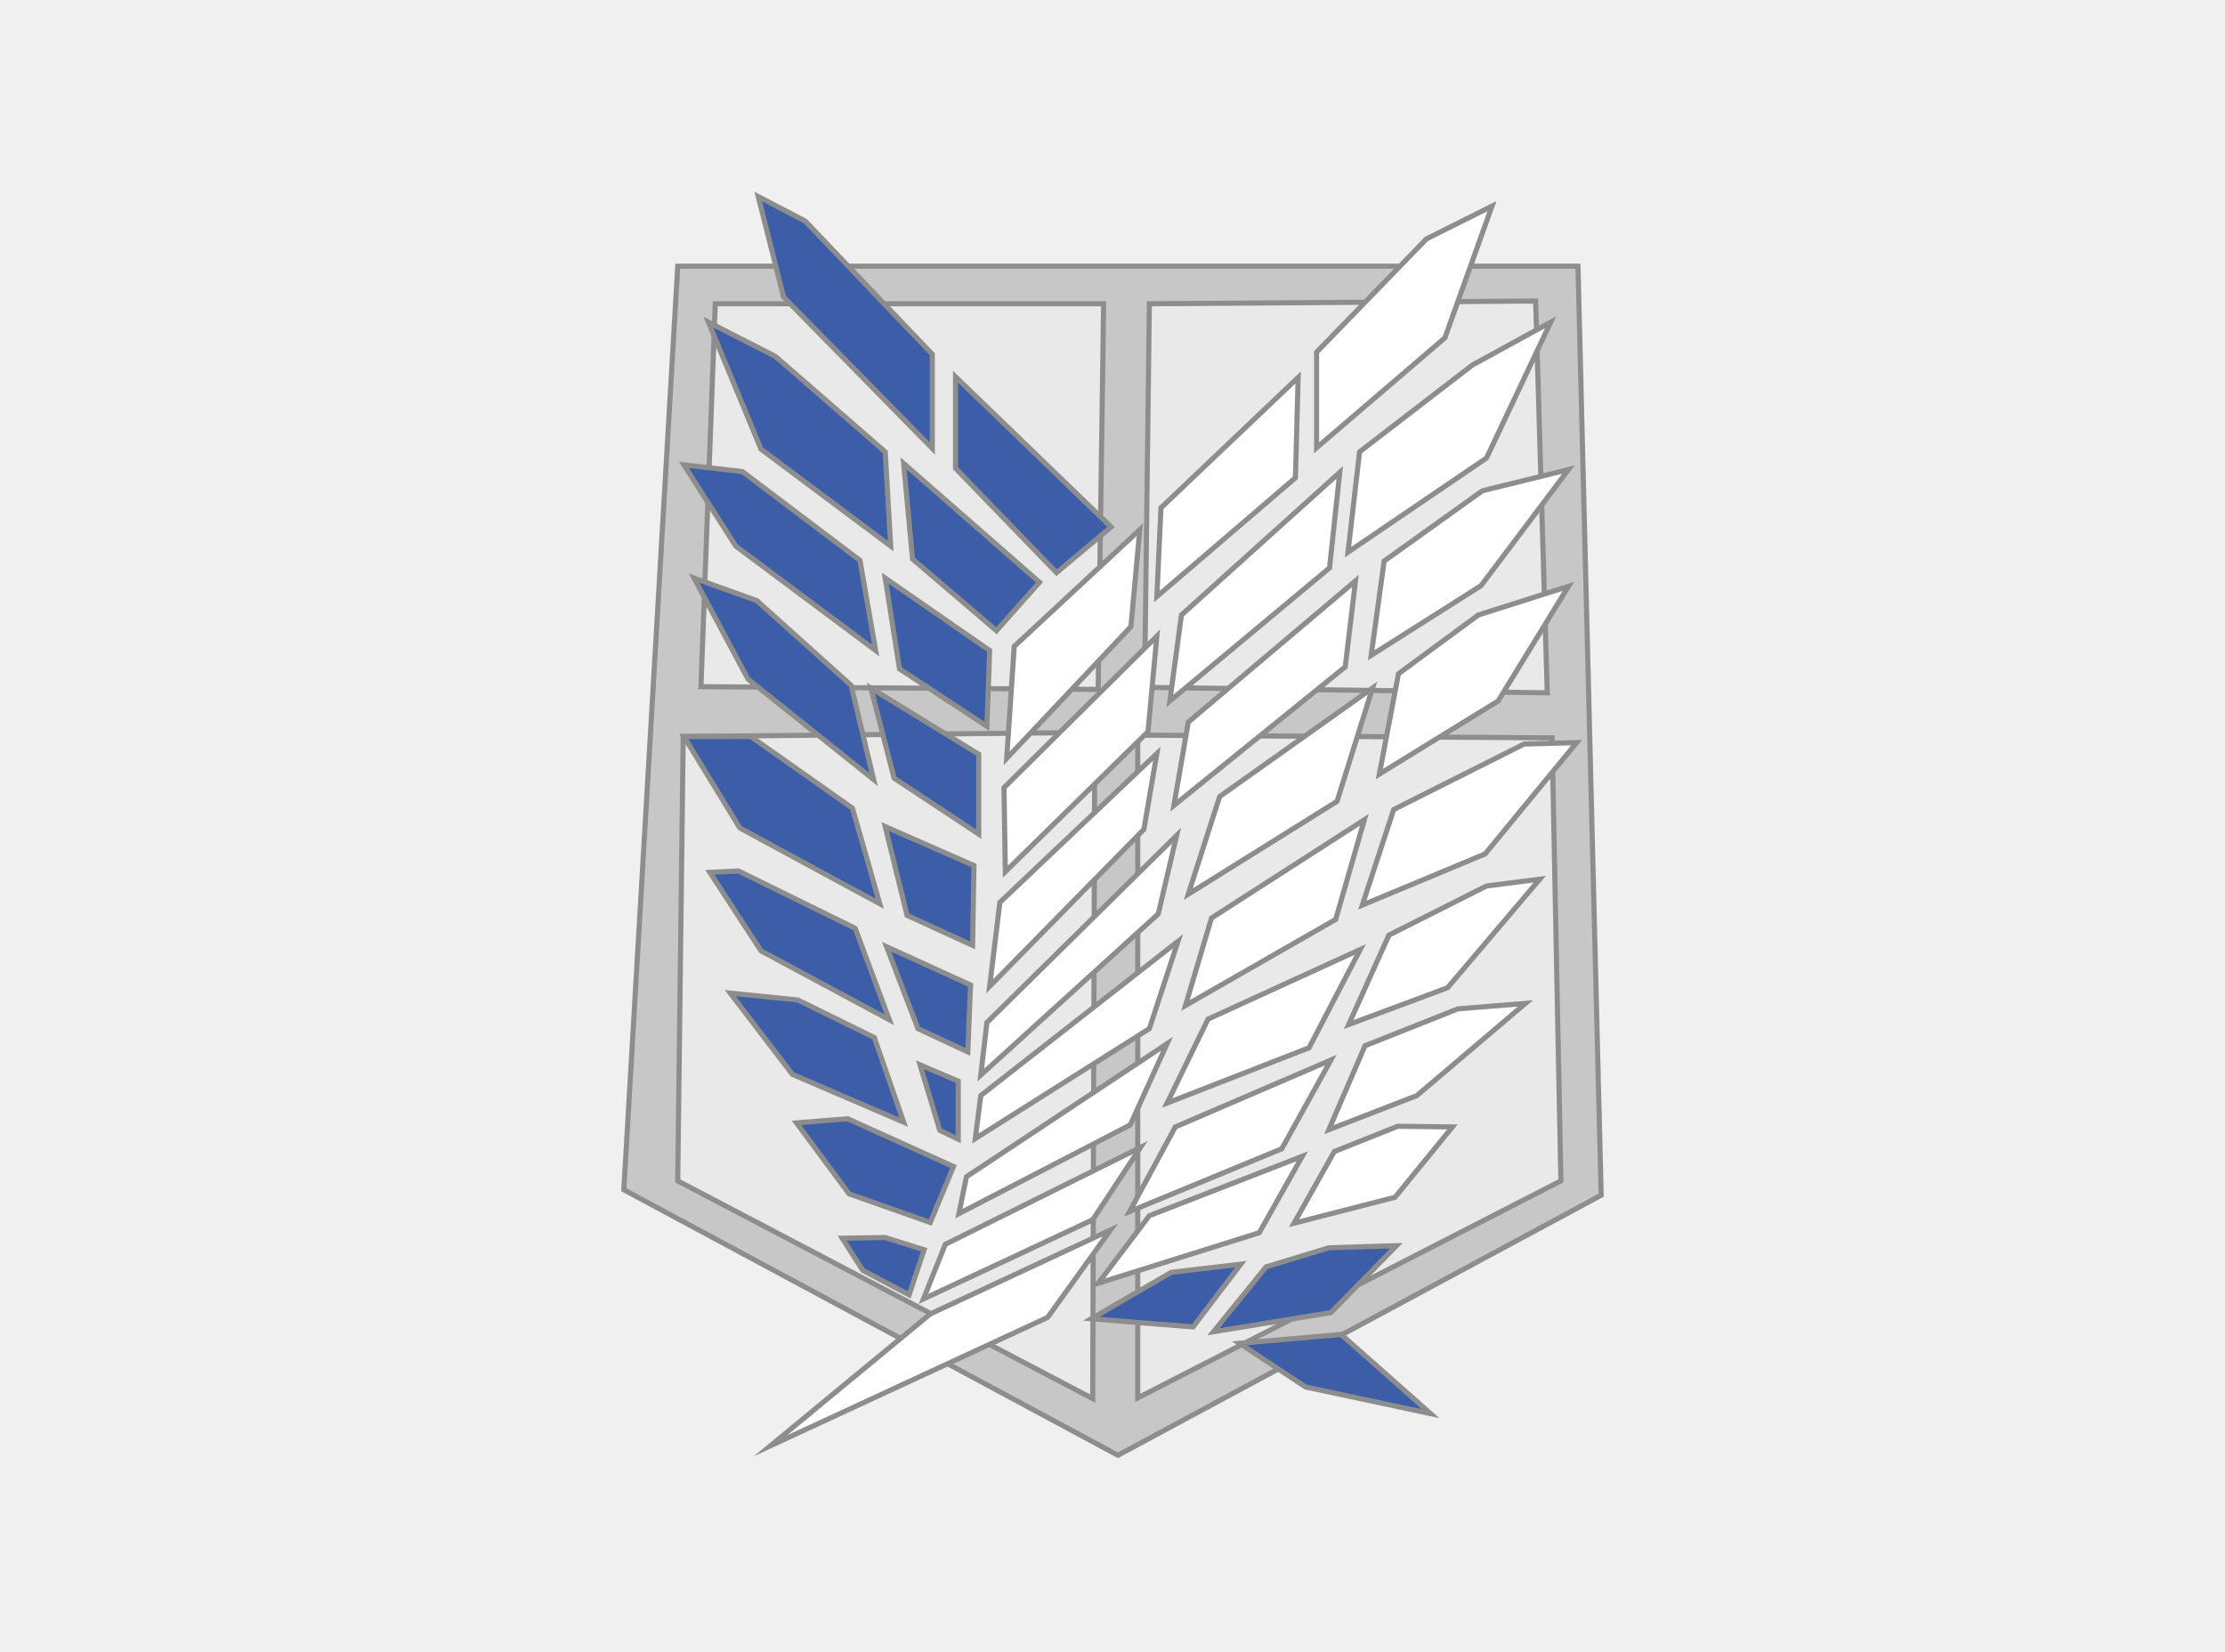
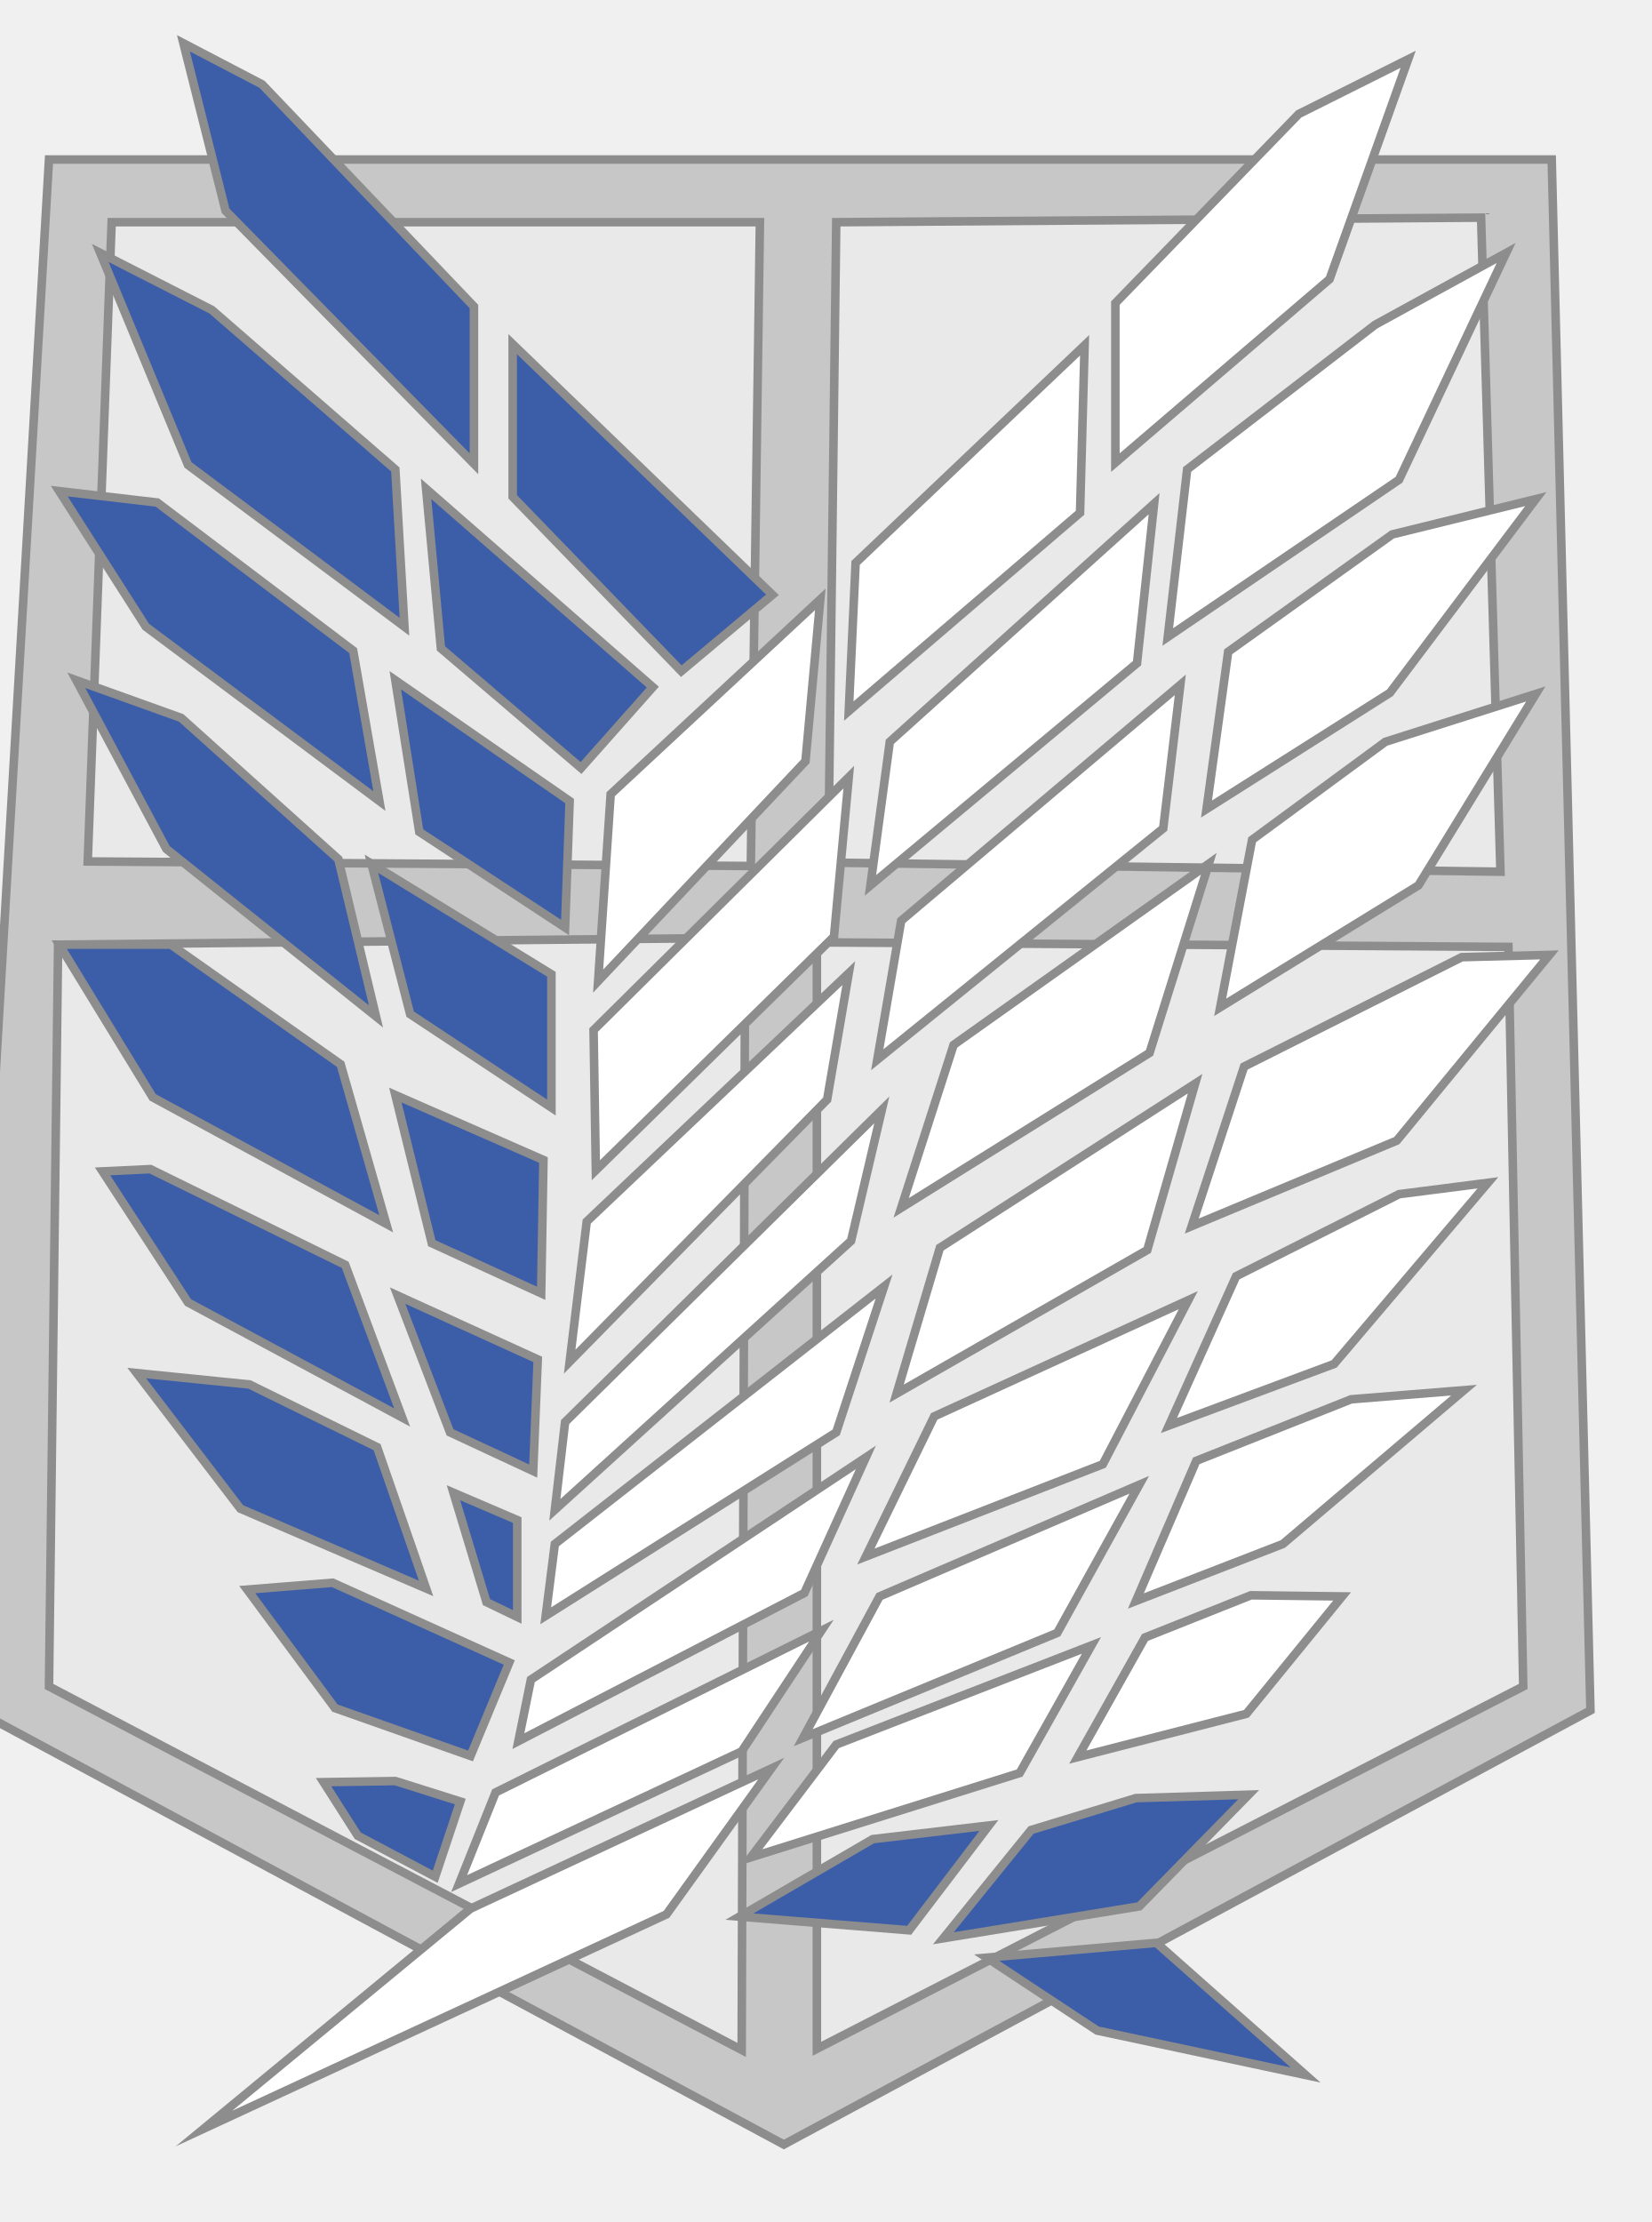
- <svg xmlns="http://www.w3.org/2000/svg" version="1.0" id="Layer_1" x="0px" y="0px" viewBox="0 0 326 242" xml:space="preserve">
+ <svg xmlns="http://www.w3.org/2000/svg" version="1.1" viewBox="95 25 145 195">
  <style type="text/css">
	.st0{fill:#C8C7C7;}
	.st1{fill:none;stroke:#8D8D8D;stroke-width:0.75;stroke-miterlimit:10;}
	.st2{fill:#E9E9E9;}
	.st3{fill:#3C5EA9;}
	.st4{fill:#FFFFFF;}
	.st5{fill:none;}
</style>
  <g id="g10">
    <g id="g12">
      <path id="path14" class="st0" d="M99.3,39h131.9l3.4,136.1l-70.8,38.1l-72.4-38.9L99.3,39z" />
    </g>
    <g id="g16">
      <path id="path18" class="st1" d="M99.3,39h131.9l3.4,136.1l-70.8,38.1l-72.4-38.9L99.3,39z" />
    </g>
    <g id="g20">
      <path id="path22" class="st2" d="M104.8,44.5h56.9l-0.8,56.5l-58.2-0.4L104.8,44.5z" />
    </g>
    <g id="g24">
      <path id="path26" class="st1" d="M104.8,44.5h56.9l-0.8,56.5l-58.2-0.4L104.8,44.5z" />
    </g>
    <g id="g28">
      <path id="path30" class="st2" d="M168.4,44.5l56.6-0.4l1.7,57.4l-59-0.8L168.4,44.5z" />
    </g>
    <g id="g32">
      <path id="path34" class="st1" d="M168.4,44.5l56.6-0.4l1.7,57.4l-59-0.8L168.4,44.5z" />
    </g>
    <g id="g36">
      <path id="path38" class="st2" d="M228.7,173l-62,31.8v-97.1l60.7,0.4L228.7,173z" />
    </g>
    <g id="g40">
      <path id="path42" class="st1" d="M228.7,173l-62,31.8v-97.1l60.7,0.4L228.7,173z" />
    </g>
    <g id="g44">
      <path id="path46" class="st2" d="M160.1,204.9L99.3,173l0.8-65.1l60.3-0.6L160.1,204.9z" />
    </g>
    <g id="g48">
      <path id="path50" class="st1" d="M160.1,204.9L99.3,173l0.8-65.1l60.3-0.6L160.1,204.9z" />
    </g>
    <g id="g52">
      <path id="path54" class="st3" d="M111.1,28.8l6.9,3.6l18.6,19.5v13.8l-21.8-22.2L111.1,28.8z" />
    </g>
    <g id="g56">
      <path id="path58" class="st1" d="M111.1,28.8l6.9,3.6l18.6,19.5v13.8l-21.8-22.2L111.1,28.8z" />
    </g>
    <g id="g60">
      <path id="path62" class="st3" d="M140,55.2l22.8,22l-8,6.7L140,68.6V55.2z" />
    </g>
    <g id="g64">
      <path id="path66" class="st1" d="M140,55.2l22.8,22l-8,6.7L140,68.6V55.2z" />
    </g>
    <g id="g68">
      <path id="path70" class="st3" d="M103.8,47.2l9.8,5l16.1,14l0.8,13.8l-19-14.2L103.8,47.2z" />
    </g>
    <g id="g72">
      <path id="path74" class="st1" d="M103.8,47.2l9.8,5l16.1,14l0.8,13.8l-19-14.2L103.8,47.2z" />
    </g>
    <g id="g76">
      <path id="path78" class="st3" d="M132.4,67.9l1.3,14L146,92.4l6.3-7.1L132.4,67.9z" />
    </g>
    <g id="g80">
      <path id="path82" class="st1" d="M132.4,67.9l1.3,14L146,92.4l6.3-7.1L132.4,67.9z" />
    </g>
    <g id="g84">
      <path id="path86" class="st3" d="M100.2,68.1l8.6,1l17.2,13l2.3,13.2l-20.5-15.3L100.2,68.1z" />
    </g>
    <g id="g88">
      <path id="path90" class="st1" d="M100.2,68.1l8.6,1l17.2,13l2.3,13.2l-20.5-15.3L100.2,68.1z" />
    </g>
    <g id="g92">
      <path id="path94" class="st3" d="M129.7,84.7L145,95.3l-0.4,11.1l-12.8-8.4L129.7,84.7z" />
    </g>
    <g id="g96">
      <path id="path98" class="st1" d="M129.7,84.7L145,95.3l-0.4,11.1l-12.8-8.4L129.7,84.7z" />
    </g>
    <g id="g100">
      <path id="path102" class="st4" d="M148.6,94.7L167,77.6l-1.3,14.2l-18.2,19.3L148.6,94.7z" />
    </g>
    <g id="g104">
      <path id="path106" class="st1" d="M148.6,94.7L167,77.6l-1.3,14.2l-18.2,19.3L148.6,94.7z" />
    </g>
    <g id="g108">
      <path id="path110" class="st4" d="M170.1,74.4l20.1-19.1L189.8,70l-20.3,17.4L170.1,74.4z" />
    </g>
    <g id="g112">
      <path id="path114" class="st1" d="M170.1,74.4l20.1-19.1L189.8,70l-20.3,17.4L170.1,74.4z" />
    </g>
    <g id="g116">
      <path id="path118" class="st4" d="M192.9,51.6v14l18.8-16.1l6.9-19.3l-9.6,4.8L192.9,51.6z" />
    </g>
    <g id="g120">
      <path id="path122" class="st1" d="M192.9,51.6v14l18.8-16.1l6.9-19.3l-9.6,4.8L192.9,51.6z" />
    </g>
    <g id="g124">
      <path id="path126" class="st4" d="M147.1,115.4l0.2,12.3l20.9-20.5l1.3-14L147.1,115.4z" />
    </g>
    <g id="g128">
      <path id="path130" class="st1" d="M147.1,115.4l0.2,12.3l20.9-20.5l1.3-14L147.1,115.4z" />
    </g>
    <g id="g132">
      <path id="path134" class="st4" d="M173.1,90.1l-1.7,12.6l23.4-19.5l1.5-14L173.1,90.1z" />
    </g>
    <g id="g136">
      <path id="path138" class="st1" d="M173.1,90.1l-1.7,12.6l23.4-19.5l1.5-14L173.1,90.1z" />
    </g>
    <g id="g140">
      <path id="path142" class="st4" d="M199.2,66.2l-1.7,14.7l20.3-13.8l9.4-19.9l-11.5,6.3L199.2,66.2z" />
    </g>
    <g id="g144">
      <path id="path146" class="st1" d="M199.2,66.2l-1.7,14.7l20.3-13.8l9.4-19.9l-11.5,6.3L199.2,66.2z" />
    </g>
    <g id="g148">
      <path id="path150" class="st4" d="M202.8,82.2l14.4-10.3l12.6-3.1l-12.8,17L200.9,96L202.8,82.2z" />
    </g>
    <g id="g152">
      <path id="path154" class="st1" d="M202.8,82.2l14.4-10.3l12.6-3.1l-12.8,17L200.9,96L202.8,82.2z" />
    </g>
    <g id="g156">
      <path id="path158" class="st4" d="M174.1,105.8l24.5-20.7l-1.5,12.6L172,118L174.1,105.8z" />
    </g>
    <g id="g160">
      <path id="path162" class="st1" d="M174.1,105.8l24.5-20.7l-1.5,12.6L172,118L174.1,105.8z" />
    </g>
    <g id="g164">
      <path id="path166" class="st3" d="M101.7,84.7l9.2,3.3l13.8,12.4l3.3,13.8l-18.4-14.7L101.7,84.7z" />
    </g>
    <g id="g168">
      <path id="path170" class="st1" d="M101.7,84.7l9.2,3.3l13.8,12.4l3.3,13.8l-18.4-14.7L101.7,84.7z" />
    </g>
    <g id="g172">
      <path id="path174" class="st3" d="M127.6,100.8L131,114l12.4,8.2v-11.7L127.6,100.8z" />
    </g>
    <g id="g176">
      <path id="path178" class="st1" d="M127.6,100.8L131,114l12.4,8.2v-11.7L127.6,100.8z" />
    </g>
    <g id="g180">
      <path id="path182" class="st4" d="M146.5,132.2l23-21.8l-1.9,11.1l-22.6,23L146.5,132.2z" />
    </g>
    <g id="g184">
      <path id="path186" class="st1" d="M146.5,132.2l23-21.8l-1.9,11.1l-22.6,23L146.5,132.2z" />
    </g>
    <g id="g188">
      <path id="path190" class="st3" d="M129.7,121.1l13,5.7l-0.2,11.7l-9.6-4.4L129.7,121.1z" />
    </g>
    <g id="g192">
      <path id="path194" class="st1" d="M129.7,121.1l13,5.7l-0.2,11.7l-9.6-4.4L129.7,121.1z" />
    </g>
    <g id="g196">
      <path id="path198" class="st3" d="M124.9,118.4l4,14l-20.5-11.1l-8.2-13.4h9.8L124.9,118.4z" />
    </g>
    <g id="g200">
      <path id="path202" class="st1" d="M124.9,118.4l4,14l-20.5-11.1l-8.2-13.4h9.8L124.9,118.4z" />
    </g>
    <g id="g204">
      <path id="path206" class="st3" d="M129.9,138.7l12.3,5.6l-0.4,9.8l-7.3-3.4L129.9,138.7z" />
    </g>
    <g id="g208">
      <path id="path210" class="st1" d="M129.9,138.7l12.3,5.6l-0.4,9.8l-7.3-3.4L129.9,138.7z" />
    </g>
    <g id="g212">
      <path id="path214" class="st3" d="M104,127.8l4.2-0.2l17.1,8.4l5,13.4l-18.8-10.1L104,127.8z" />
    </g>
    <g id="g216">
      <path id="path218" class="st1" d="M104,127.8l4.2-0.2l17.1,8.4l5,13.4l-18.8-10.1L104,127.8z" />
    </g>
    <g id="g220">
      <path id="path222" class="st4" d="M144.6,149.8l27.8-27.4l-2.7,11.5l-26,23.6L144.6,149.8z" />
    </g>
    <g id="g224">
      <path id="path226" class="st1" d="M144.6,149.8l27.8-27.4l-2.7,11.5l-26,23.6L144.6,149.8z" />
    </g>
    <g id="g228">
      <path id="path230" class="st4" d="M178.7,116.7l-4.6,14.3l21.8-13.6l5.2-16.6L178.7,116.7z" />
    </g>
    <g id="g232">
      <path id="path234" class="st1" d="M178.7,116.7l-4.6,14.3l21.8-13.6l5.2-16.6L178.7,116.7z" />
    </g>
    <g id="g236">
      <path id="path238" class="st4" d="M204.9,98.7l11.7-8.6l13.2-4.2l-10.3,16.8l-17.4,10.7L204.9,98.7z" />
    </g>
    <g id="g240">
      <path id="path242" class="st1" d="M204.9,98.7l11.7-8.6l13.2-4.2l-10.3,16.8l-17.4,10.7L204.9,98.7z" />
    </g>
    <g id="g244">
      <path id="path246" class="st4" d="M204.2,118.6l19.1-9.6l7.7-0.2l-13.4,16.3l-18,7.5L204.2,118.6z" />
    </g>
    <g id="g248">
      <path id="path250" class="st1" d="M204.2,118.6l19.1-9.6l7.7-0.2l-13.4,16.3l-18,7.5L204.2,118.6z" />
    </g>
    <g id="g252">
      <path id="path254" class="st4" d="M199.9,120.1l-4.2,14.6l-22,12.6l3.8-12.8L199.9,120.1z" />
    </g>
    <g id="g256">
      <path id="path258" class="st1" d="M199.9,120.1l-4.2,14.6l-22,12.6l3.8-12.8L199.9,120.1z" />
    </g>
    <g id="g260">
      <path id="path262" class="st4" d="M143.7,160.5l28.9-22.6l-4.2,12.8l-25.5,16.1L143.7,160.5z" />
    </g>
    <g id="g264">
      <path id="path266" class="st1" d="M143.7,160.5l28.9-22.6l-4.2,12.8l-25.5,16.1L143.7,160.5z" />
    </g>
    <g id="g268">
      <path id="path270" class="st4" d="M141.6,172.4l29.4-19.5l-5.4,11.9l-25.1,13L141.6,172.4z" />
    </g>
    <g id="g272">
      <path id="path274" class="st1" d="M141.6,172.4l29.4-19.5l-5.4,11.9l-25.1,13L141.6,172.4z" />
    </g>
    <g id="g276">
      <path id="path278" class="st4" d="M177,149.3l22.3-10.2l-7.5,14.4l-20.8,8.1L177,149.3z" />
    </g>
    <g id="g280">
      <path id="path282" class="st1" d="M177,149.3l22.3-10.2l-7.5,14.4l-20.8,8.1L177,149.3z" />
    </g>
    <g id="g284">
      <path id="path286" class="st4" d="M203.5,137l-5.9,13.1l14.5-5.4l13.5-15.9l-7.8,1L203.5,137z" />
    </g>
    <g id="g288">
      <path id="path290" class="st1" d="M203.5,137l-5.9,13.1l14.5-5.4l13.5-15.9l-7.8,1L203.5,137z" />
    </g>
    <g id="g292">
      <path id="path294" class="st4" d="M200,153.2l-5.3,12.3l12.9-5l15.9-13.5l-9.9,0.8L200,153.2z" />
    </g>
    <g id="g296">
      <path id="path298" class="st1" d="M200,153.2l-5.3,12.3l12.9-5l15.9-13.5l-9.9,0.8L200,153.2z" />
    </g>
    <g id="g300">
      <path id="path302" class="st4" d="M195,155.3l-7.2,13l-22.3,9.2l6.7-12.4L195,155.3z" />
    </g>
    <g id="g304">
      <path id="path306" class="st1" d="M195,155.3l-7.2,13l-22.3,9.2l6.7-12.4L195,155.3z" />
    </g>
    <g id="g308">
      <path id="path310" class="st4" d="M167.1,168.1l-7,10.6l-24.8,11.6l3.2-8L167.1,168.1z" />
    </g>
    <g id="g312">
      <path id="path314" class="st1" d="M167.1,168.1l-7,10.6l-24.8,11.6l3.2-8L167.1,168.1z" />
    </g>
    <g id="g316">
      <path id="path318" class="st3" d="M107,145.5l9.9,1l11.2,5.5l4.3,12.4l-16.3-7L107,145.5z" />
    </g>
    <g id="g320">
      <path id="path322" class="st1" d="M107,145.5l9.9,1l11.2,5.5l4.3,12.4l-16.3-7L107,145.5z" />
    </g>
    <g id="g324">
      <path id="path326" class="st3" d="M134.8,156l5.6,2.4v8.5l-2.7-1.3L134.8,156z" />
    </g>
    <g id="g328">
      <path id="path330" class="st1" d="M134.8,156l5.6,2.4v8.5l-2.7-1.3L134.8,156z" />
    </g>
    <g id="g332">
      <path id="path334" class="st3" d="M139.7,170.9l-3.4,8.2l-11.9-4.2l-7.7-10.4l7.5-0.6L139.7,170.9z" />
    </g>
    <g id="g336">
      <path id="path338" class="st1" d="M139.7,170.9l-3.4,8.2l-11.9-4.2l-7.7-10.4l7.5-0.6L139.7,170.9z" />
    </g>
    <g id="g340">
      <path id="path342" class="st3" d="M123.4,181.4l6.3-0.1l5.7,1.8l-2.2,6.6l-6.8-3.6L123.4,181.4z" />
    </g>
    <g id="g344">
      <path id="path346" class="st1" d="M123.4,181.4l6.3-0.1l5.7,1.8l-2.2,6.6l-6.8-3.6L123.4,181.4z" />
    </g>
    <g id="g348">
      <path id="path350" class="st4" d="M112.9,211.8l23.4-19.3l26.4-12.3l-9.2,12.8L112.9,211.8z" />
    </g>
    <g id="g352">
      <path id="path354" class="st1" d="M112.9,211.8l23.4-19.3l26.4-12.3l-9.2,12.8L112.9,211.8z" />
    </g>
    <g id="g356">
      <path id="path358" class="st4" d="M168.4,178.1l-7.5,9.9l23.6-7.4l6.3-11.2L168.4,178.1z" />
    </g>
    <g id="g360">
      <path id="path362" class="st1" d="M168.4,178.1l-7.5,9.9l23.6-7.4l6.3-11.2L168.4,178.1z" />
    </g>
    <g id="g364">
      <path id="path366" class="st4" d="M195.5,168.7l-5.9,10.5l14.8-3.8l8.4-10.3l-8-0.1L195.5,168.7z" />
    </g>
    <g id="g368">
      <path id="path370" class="st1" d="M195.5,168.7l-5.9,10.5l14.8-3.8l8.4-10.3l-8-0.1L195.5,168.7z" />
    </g>
    <g id="g372">
      <path id="path374" class="st3" d="M185.5,185.6l9.2-2.8l9.9-0.3l-9.6,9.8l-17.2,2.8L185.5,185.6z" />
    </g>
    <g id="g376">
      <path id="path378" class="st1" d="M185.5,185.6l9.2-2.8l9.9-0.3l-9.6,9.8l-17.2,2.8L185.5,185.6z" />
    </g>
    <g id="g380">
      <path id="path382" class="st3" d="M181.8,185.2l-7,9.2l-14.9-1.2l11.7-6.8L181.8,185.2z" />
    </g>
    <g id="g384">
      <path id="path386" class="st1" d="M181.8,185.2l-7,9.2l-14.9-1.2l11.7-6.8L181.8,185.2z" />
    </g>
    <g id="g388">
      <path id="path390" class="st3" d="M181.6,196.8l14.9-1.3l13.1,11.6l-18.3-3.9L181.6,196.8z" />
    </g>
    <g id="g392">
      <path id="path394" class="st1" d="M181.6,196.8l14.9-1.3l13.1,11.6l-18.3-3.9L181.6,196.8z" />
    </g>
  </g>
</svg>
